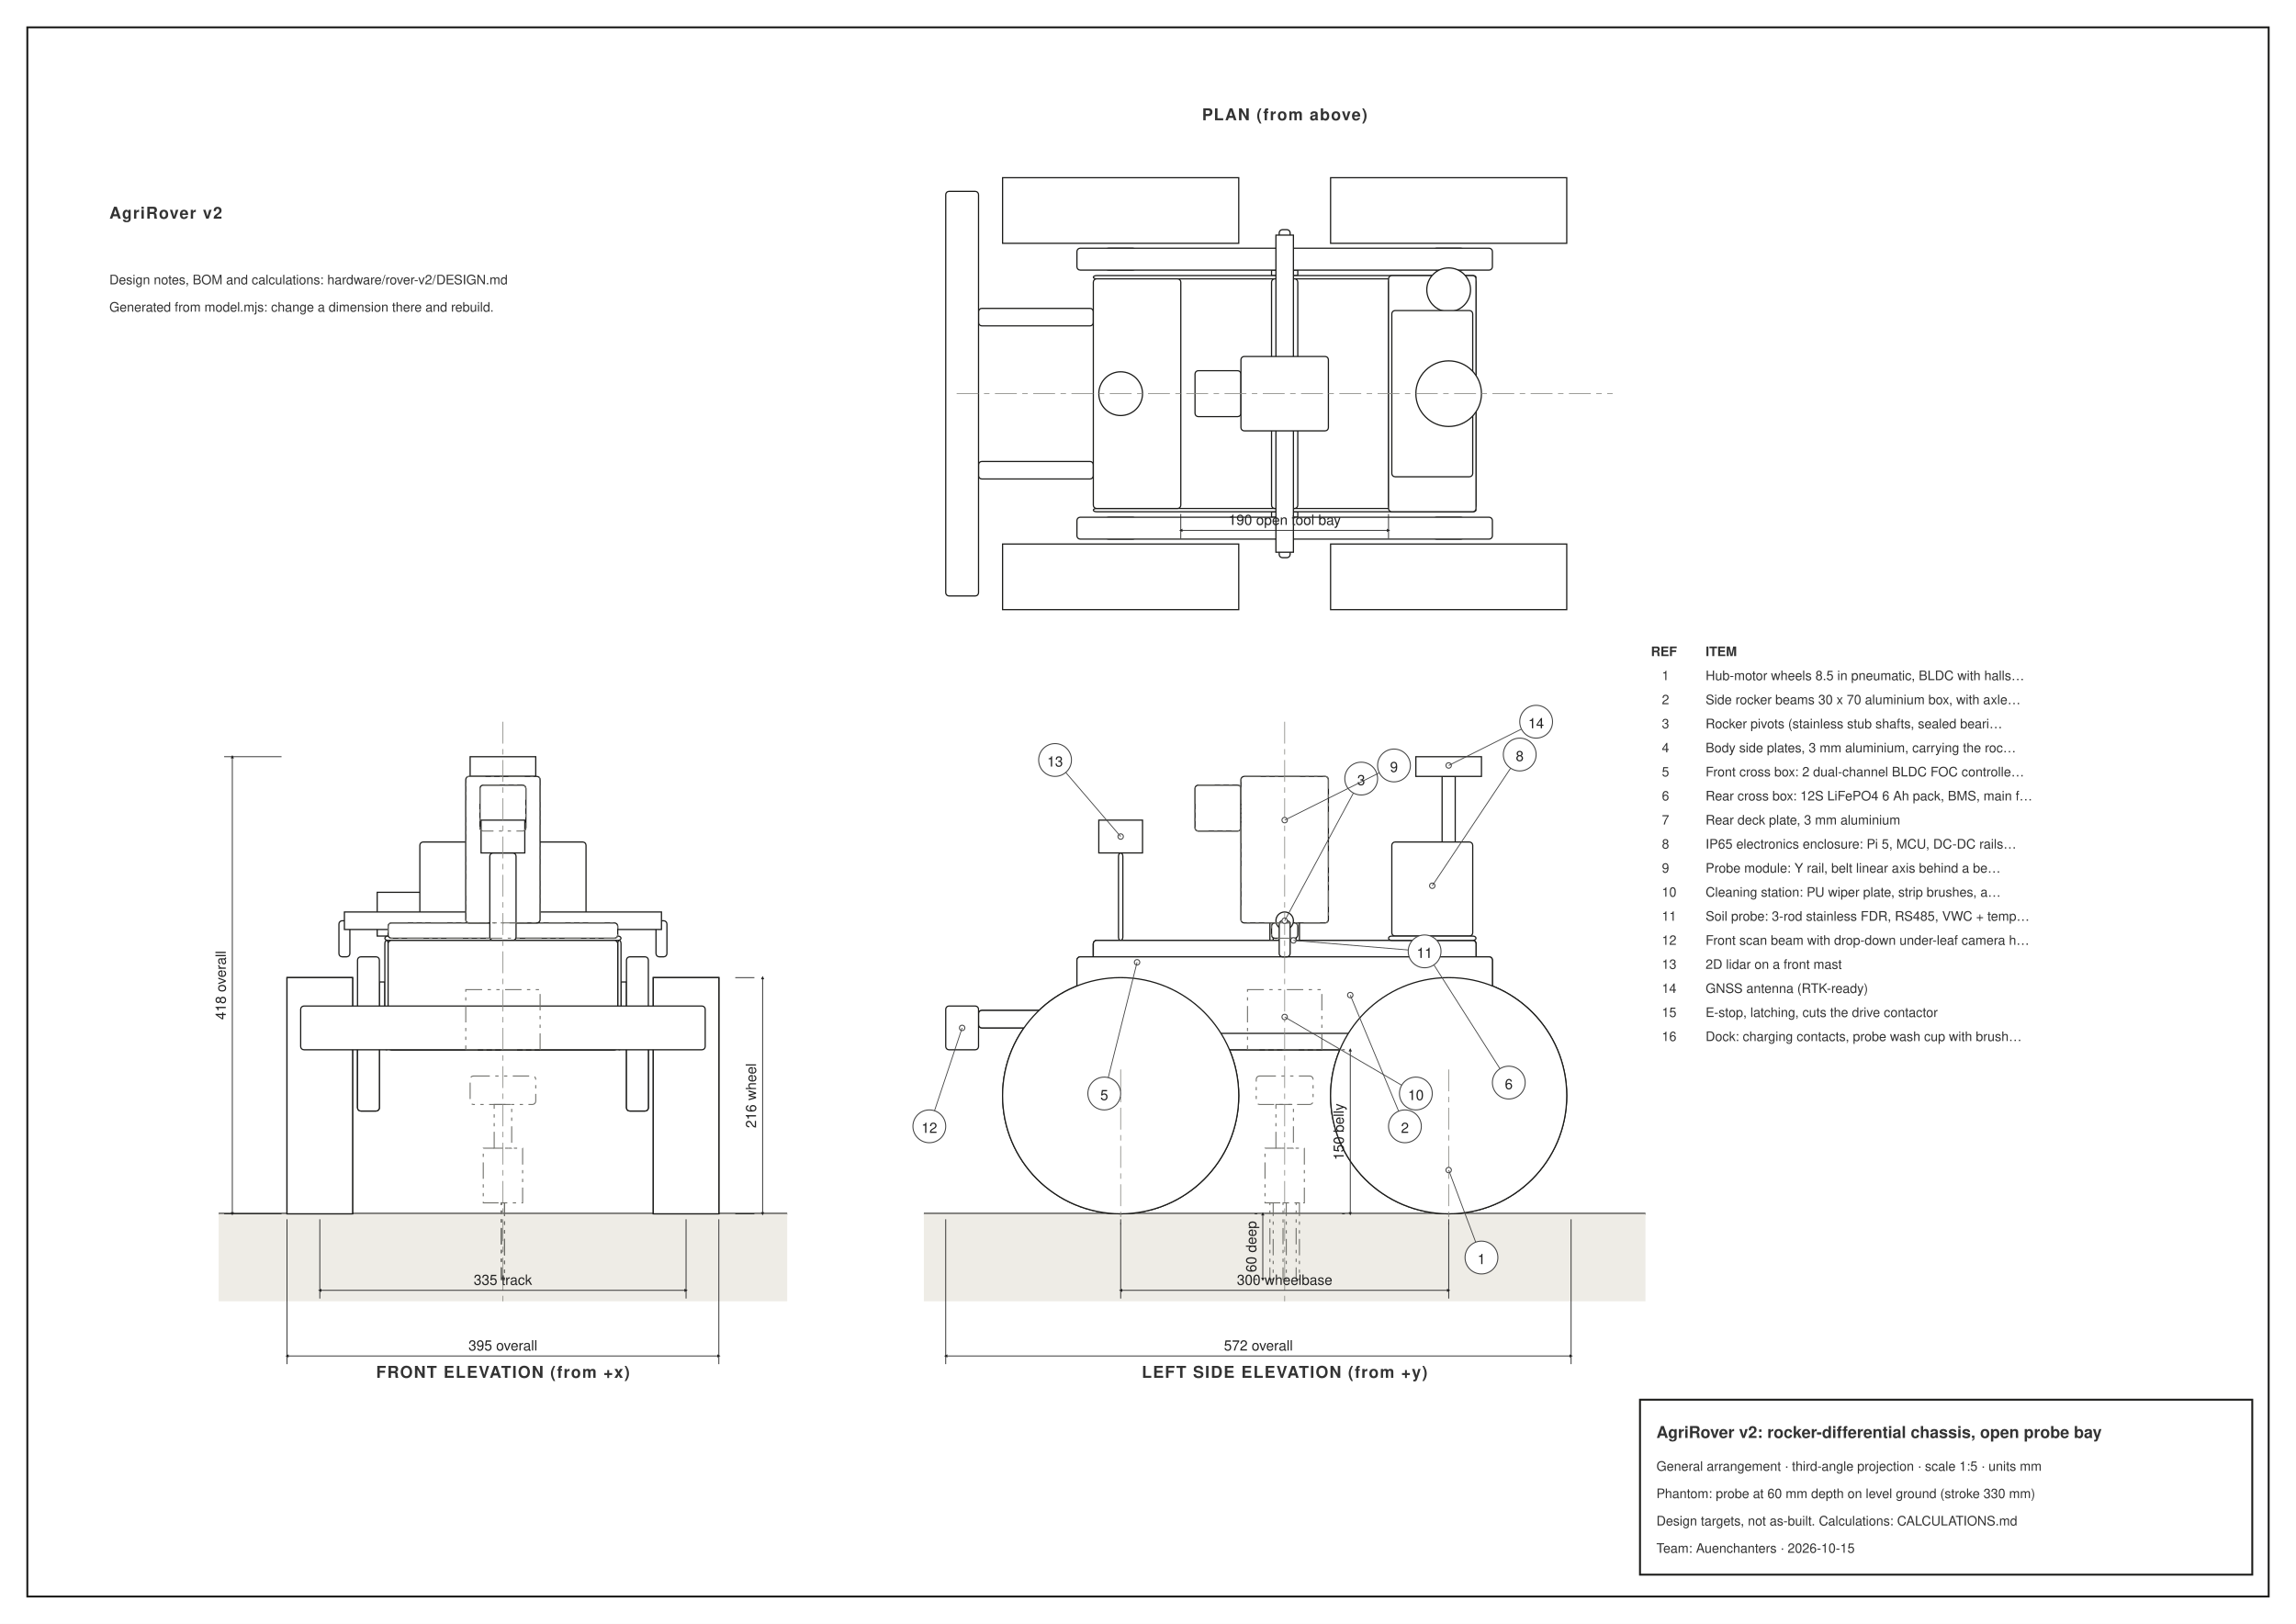
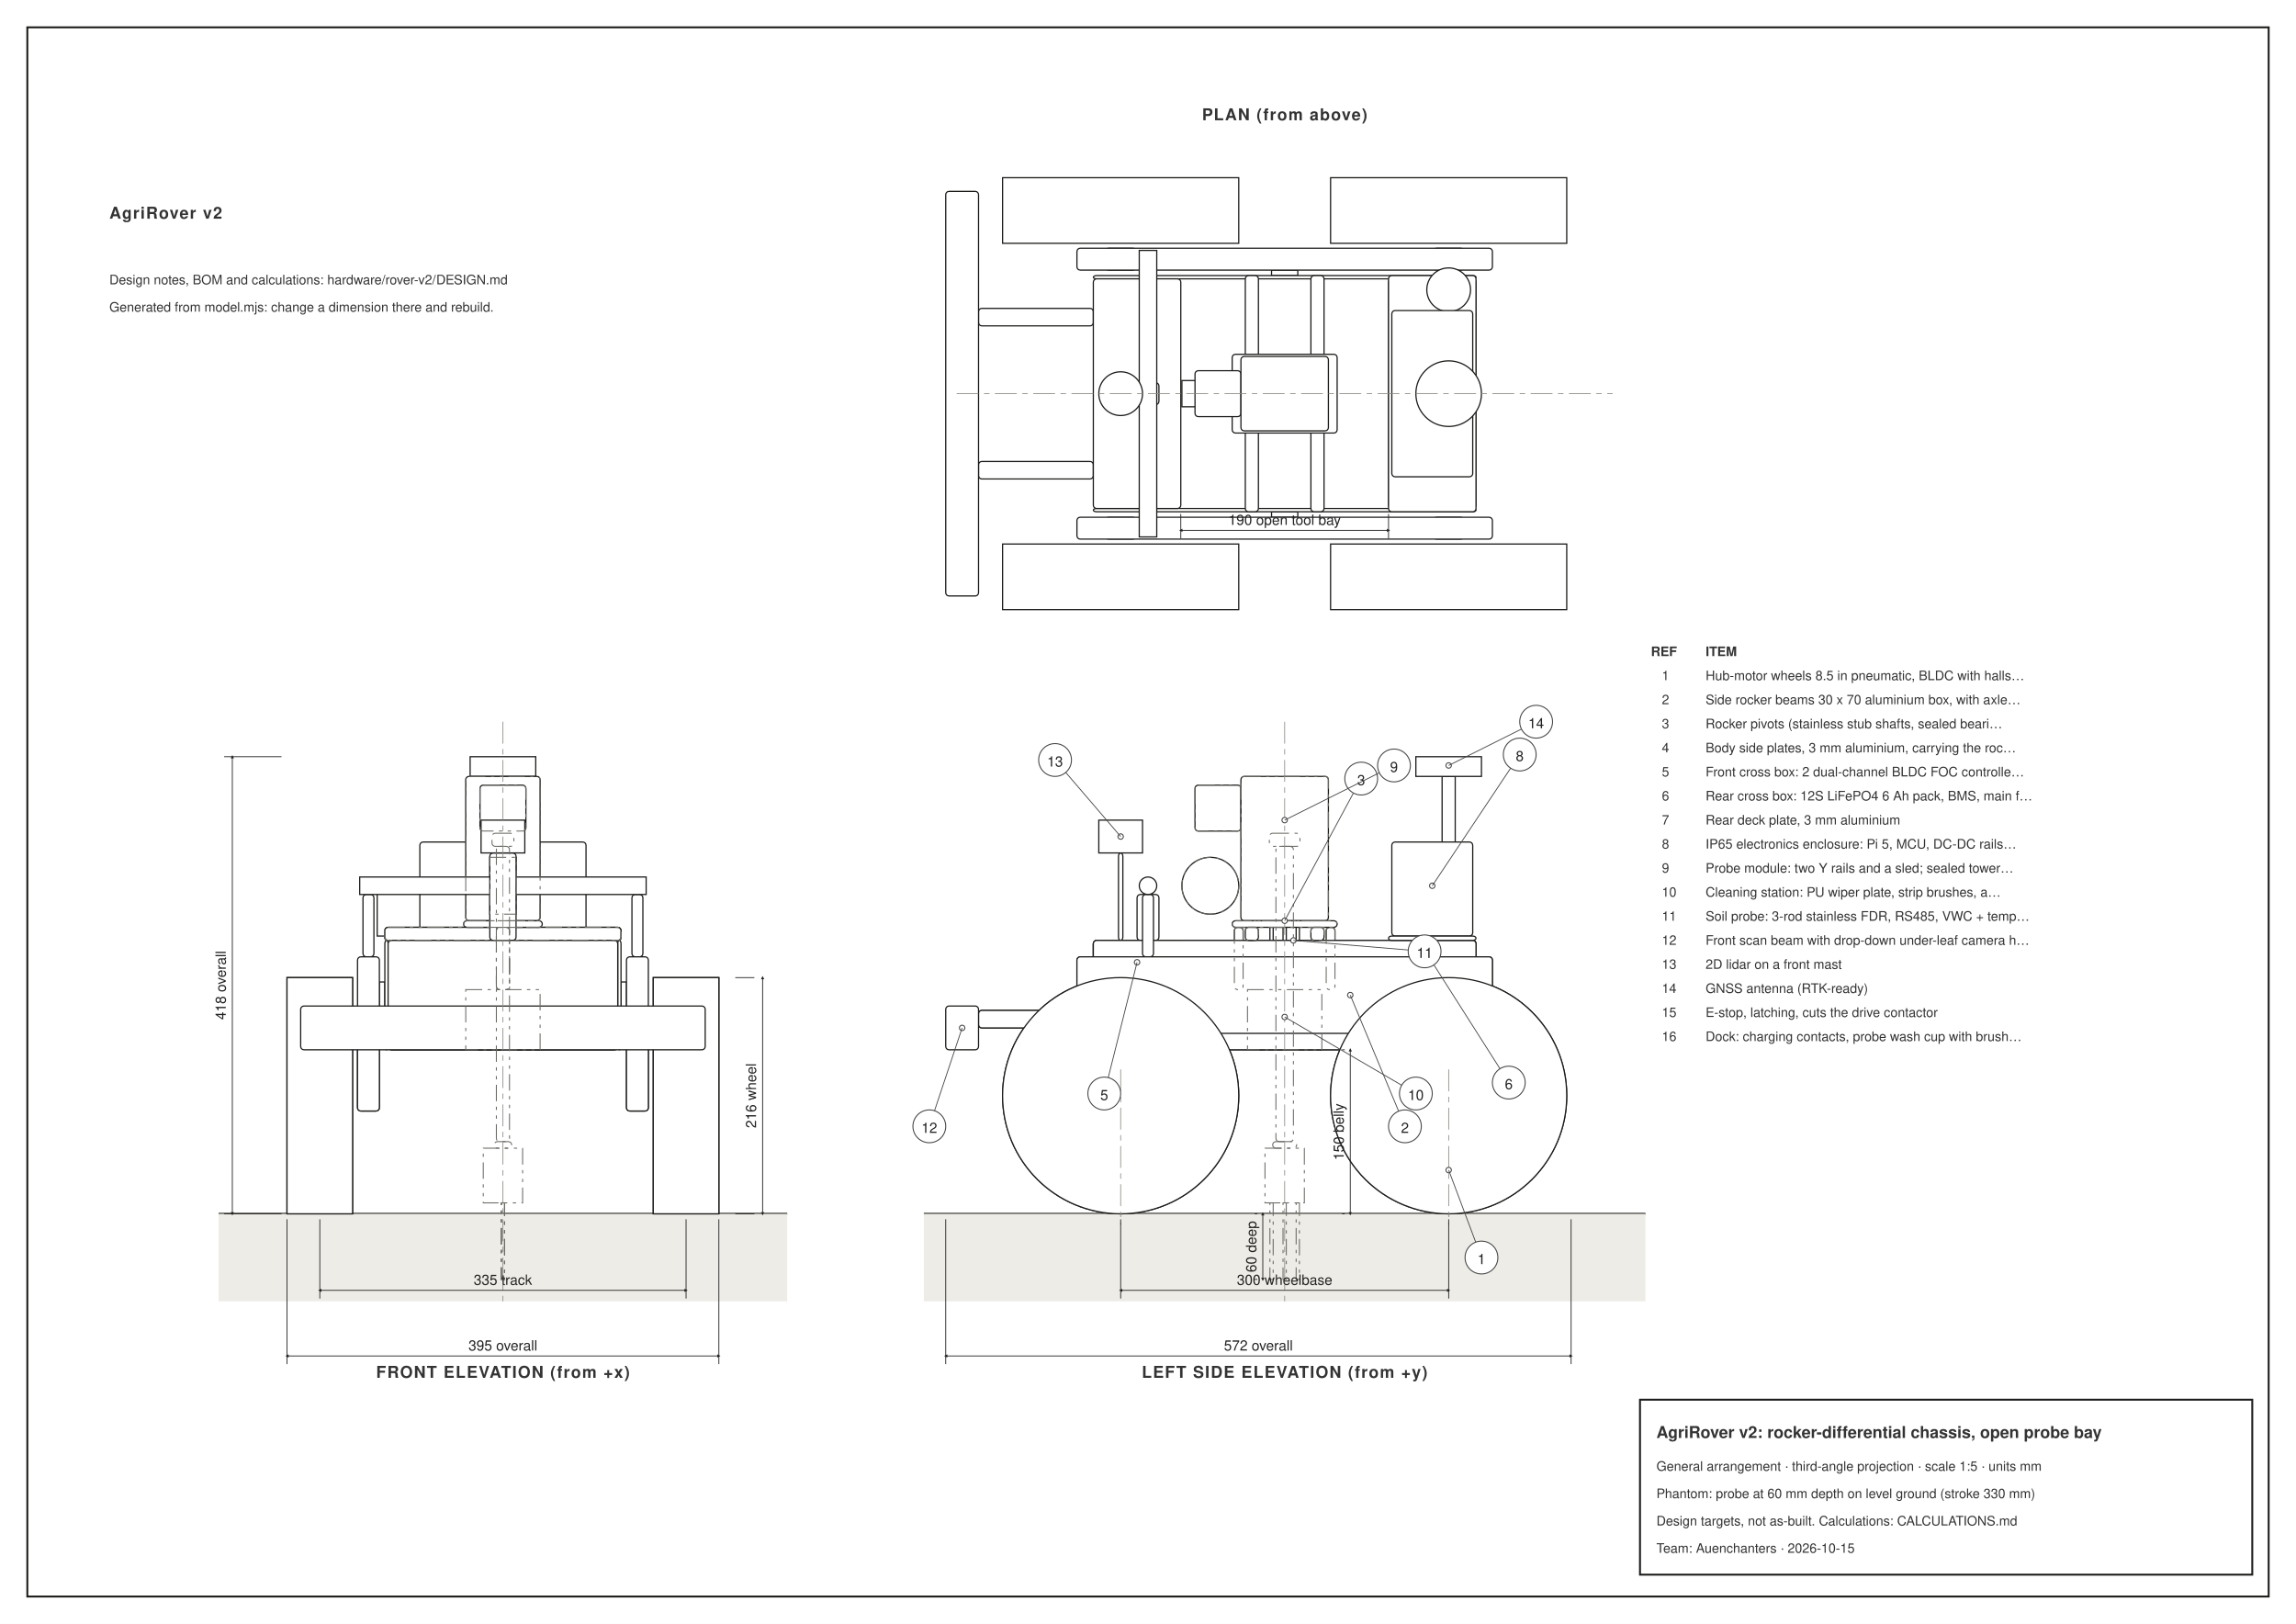
<svg xmlns="http://www.w3.org/2000/svg" viewBox="0 0 420 297" width="420mm" height="297mm" font-family="Helvetica, Arial, sans-serif">
  <defs>
    <marker id="arr" viewBox="0 0 6 6" refX="3" refY="3" markerWidth="4" markerHeight="4" orient="auto-start-reverse">
      <path d="M0 0L6 3L0 6Z" fill="#222" />
    </marker>
  </defs>
  <style>
  .solid { fill: #fff; stroke: #1b1b19; stroke-width: 0.22; }
  .phantom { fill: none; stroke: #6b6b66; stroke-width: 0.18; stroke-dasharray: 3 1 0.6 1 0.6 1; }
  .ground { stroke: #1b1b19; stroke-width: 0.35; }
  .soil { fill: #eeece6; stroke: none; }
  .centre { stroke: #8a8a84; stroke-width: 0.14; stroke-dasharray: 4 1 1 1; }
  .dim line { stroke: #222; stroke-width: 0.15; } .dim text { font-size: 2.6px; fill: #222; }
  .balloon line { stroke: #444; stroke-width: 0.15; } .balloon circle { fill: #fff; stroke: #444; stroke-width: 0.18; }
  .balloon text { font-size: 2.6px; fill: #222; }
  text { font-size: 2.4px; fill: #333; } .th { font-weight: bold; } .tt { font-size: 3px; font-weight: bold; }
  .vtitle { font-size: 3px; font-weight: bold; letter-spacing: 0.2px; }
  .frame { fill: none; stroke: #1b1b19; stroke-width: 0.35; }
</style>
  <rect width="420" height="297" fill="#fff" />
  <rect class="frame" x="5" y="5" width="410" height="287" />
  <g data-view="side">
    <line class="ground" x1="169" y1="222" x2="301" y2="222" />
    <rect class="soil" x="169" y="222" width="132" height="16" />
    <circle cx="205" cy="200.4" r="12.4" class="solid" />
    <circle cx="265" cy="200.4" r="12.4" class="solid" />
-     <rect x="234" y="168.4" width="2" height="6.6" rx="0.6" class="solid" />
    <circle cx="205" cy="200.4" r="21.6" class="solid" />
    <circle cx="265" cy="200.4" r="21.6" class="solid" />
+     <rect x="209" y="163.6" width="2" height="11.4" rx="0.6" class="solid" />
    <rect x="202.2" y="189" width="5.6" height="14.2" rx="0.6" class="solid" />
    <rect x="262.2" y="189" width="5.6" height="14.2" rx="0.6" class="solid" />
    <rect x="197" y="175" width="76" height="14" rx="0.6" class="solid" />
    <circle cx="235" cy="182" r="2.4" class="solid" />
    <rect x="200" y="172" width="70" height="20" rx="0.6" class="solid" />
    <rect x="261" y="163.2" width="8" height="8" rx="0" class="solid" />
    <rect x="179" y="184.8" width="21" height="3.2" rx="0.6" class="solid" />
    <rect x="237.1" y="166" width="0.6" height="14" rx="0" class="solid" />
    <rect x="234.7" y="166" width="0.6" height="14" rx="0" class="solid" />
    <rect x="232.3" y="166" width="0.6" height="14" rx="0" class="solid" />
+     <rect x="225.8" y="169.6" width="1.6" height="11.4" rx="0.6" class="solid" />
+     <rect x="242.6" y="169.6" width="1.6" height="11.4" rx="0.6" class="solid" />
    <rect x="263.8" y="142" width="2.4" height="12" rx="0" class="solid" />
-     <rect x="233.4" y="148" width="3.2" height="8" rx="0" class="solid" />
+     <rect x="232.8" y="154.8" width="4.4" height="1.2" rx="0.6" class="solid" />
+     <rect x="208" y="163.6" width="4" height="8.4" rx="0.6" class="solid" />
+     <rect x="232.2" y="152.4" width="5.6" height="2.4" rx="0.6" class="solid" />
+     <circle cx="221.4" cy="162" r="5.2" class="solid" />
    <rect x="204.6" y="156" width="0.8" height="16" rx="0.6" class="solid" />
    <rect x="231.4" y="156" width="7.2" height="10" rx="0" class="solid" />
    <rect x="201" y="150" width="8" height="6" rx="0" class="solid" />
    <rect x="218.6" y="143.6" width="8.4" height="8.4" rx="0.6" class="solid" />
-     <rect x="229.8" y="142.8" width="10.4" height="5.2" rx="0.6" class="solid" />
    <rect x="259" y="138.4" width="12" height="3.6" rx="0" class="solid" />
-     <rect x="227" y="142" width="16" height="26.8" rx="0.6" class="solid" />
+     <rect x="227" y="142" width="16" height="26.4" rx="0.6" class="solid" />
    <rect x="228.2" y="181" width="13.6" height="11" rx="0" class="solid" />
+     <rect x="225.4" y="168.4" width="19.2" height="1.2" rx="0.6" class="solid" />
    <rect x="254.6" y="154" width="14.8" height="17.2" rx="0.6" class="solid" />
    <rect x="179" y="184.8" width="21" height="3.2" rx="0.6" class="solid" />
    <rect x="200" y="172" width="16" height="20" rx="0.6" class="solid" />
    <rect x="254" y="172" width="16" height="20" rx="0.6" class="solid" />
-     <rect x="232.6" y="168.8" width="4.8" height="2.8" rx="0.6" class="solid" />
    <rect x="200" y="172" width="70" height="20" rx="0.6" class="solid" />
    <rect x="254" y="171.2" width="16" height="0.8" rx="0.6" class="solid" />
+     <rect x="227.8" y="169.6" width="2.4" height="2.4" rx="0.6" class="solid" />
+     <rect x="239.8" y="169.6" width="2.4" height="2.4" rx="0.6" class="solid" />
    <circle cx="235" cy="182" r="2.4" class="solid" />
+     <rect x="209" y="163.6" width="2" height="11.4" rx="0.6" class="solid" />
+     <circle cx="210" cy="162" r="1.6" class="solid" />
    <rect x="202.2" y="189" width="5.6" height="14.2" rx="0.6" class="solid" />
    <rect x="262.2" y="189" width="5.6" height="14.2" rx="0.6" class="solid" />
    <rect x="197" y="175" width="76" height="14" rx="0.6" class="solid" />
-     <circle cx="235" cy="168.4" r="1.6" class="solid" />
-     <rect x="234" y="168.4" width="2" height="6.6" rx="0.6" class="solid" />
    <rect x="173" y="184" width="6" height="8" rx="0.6" class="solid" />
    <circle cx="205" cy="200.4" r="12.4" class="solid" />
    <circle cx="265" cy="200.4" r="12.4" class="solid" />
    <circle cx="205" cy="200.4" r="21.6" class="solid" />
    <circle cx="265" cy="200.4" r="21.6" class="solid" />
    <rect x="237.1" y="220" width="0.6" height="14" rx="0" class="phantom" />
    <rect x="234.7" y="220" width="0.6" height="14" rx="0" class="phantom" />
    <rect x="232.3" y="220" width="0.6" height="14" rx="0" class="phantom" />
-     <rect x="233.4" y="202" width="3.2" height="8" rx="0" class="phantom" />
+     <rect x="225.8" y="169.6" width="1.6" height="11.4" rx="0.6" class="phantom" />
+     <rect x="242.6" y="169.6" width="1.6" height="11.4" rx="0.6" class="phantom" />
+     <rect x="233.4" y="154.8" width="3.2" height="54" rx="0.6" class="phantom" />
+     <rect x="232.8" y="208.8" width="4.4" height="1.2" rx="0.6" class="phantom" />
+     <rect x="232.2" y="152.4" width="5.6" height="2.4" rx="0.6" class="phantom" />
+     <circle cx="221.4" cy="162" r="5.2" class="phantom" />
    <rect x="231.4" y="210" width="7.2" height="10" rx="0" class="phantom" />
    <rect x="218.6" y="143.6" width="8.4" height="8.4" rx="0.6" class="phantom" />
-     <rect x="229.8" y="196.8" width="10.4" height="5.2" rx="0.6" class="phantom" />
-     <rect x="227" y="142" width="16" height="26.8" rx="0.6" class="phantom" />
+     <rect x="227" y="142" width="16" height="26.4" rx="0.6" class="phantom" />
    <rect x="228.2" y="181" width="13.6" height="11" rx="0" class="phantom" />
-     <rect x="232.6" y="168.8" width="4.8" height="2.8" rx="0.6" class="phantom" />
+     <rect x="225.4" y="168.4" width="19.2" height="1.2" rx="0.6" class="phantom" />
+     <rect x="227.8" y="169.6" width="2.4" height="2.4" rx="0.6" class="phantom" />
+     <rect x="239.8" y="169.6" width="2.4" height="2.4" rx="0.6" class="phantom" />
    <text class="vtitle" x="235" y="252" text-anchor="middle">LEFT SIDE ELEVATION (from +y)</text>
  </g>
  <g data-view="front">
    <line class="ground" x1="40" y1="222" x2="144" y2="222" />
    <rect class="soil" x="40" y="222" width="104" height="16" />
    <rect x="90.8" y="142" width="2.4" height="12" rx="0" class="solid" />
    <rect x="114.6" y="189" width="4" height="14.2" rx="0.6" class="solid" />
    <rect x="65.4" y="189" width="4" height="14.2" rx="0.6" class="solid" />
    <rect x="69" y="163.2" width="8" height="8" rx="0" class="solid" />
    <rect x="86" y="138.4" width="12" height="3.6" rx="0" class="solid" />
    <rect x="76.8" y="154" width="30.4" height="17.2" rx="0.6" class="solid" />
    <rect x="71" y="172" width="42" height="20" rx="0.6" class="solid" />
    <rect x="70.4" y="171.2" width="43.2" height="0.8" rx="0.6" class="solid" />
    <rect x="120.3" y="188" width="10.4" height="24.8" rx="0" class="solid" />
    <rect x="53.3" y="188" width="10.4" height="24.8" rx="0" class="solid" />
    <rect x="119.5" y="178.8" width="12" height="43.2" rx="0" class="solid" />
    <rect x="52.5" y="178.8" width="12" height="43.2" rx="0" class="solid" />
+     <rect x="90.8" y="169.6" width="2.4" height="11.4" rx="0.6" class="solid" />
+     <rect x="70.4" y="169.6" width="43.2" height="2.4" rx="0.6" class="solid" />
    <rect x="91.7" y="166" width="0.6" height="14" rx="0" class="solid" />
    <rect x="91.7" y="166" width="0.6" height="14" rx="0" class="solid" />
-     <rect x="120" y="168.4" width="2" height="6.6" rx="0.6" class="solid" />
-     <rect x="62" y="168.4" width="2" height="6.6" rx="0.6" class="solid" />
-     <rect x="63" y="166.8" width="58" height="3.2" rx="0" class="solid" />
-     <rect x="90.4" y="148" width="3.2" height="8" rx="0" class="solid" />
+     <rect x="90.4" y="154.8" width="3.2" height="1.2" rx="0.6" class="solid" />
    <rect x="113.6" y="179.6" width="1" height="4.8" rx="0" class="solid" />
    <rect x="69.4" y="179.6" width="1" height="4.8" rx="0" class="solid" />
-     <rect x="71" y="168.8" width="42" height="2.8" rx="0.6" class="solid" />
    <rect x="91.7" y="166" width="0.6" height="14" rx="0" class="solid" />
+     <rect x="90" y="152.4" width="4" height="2.4" rx="0.6" class="solid" />
    <rect x="88.4" y="156" width="7.2" height="10" rx="0" class="solid" />
-     <rect x="86" y="142.8" width="12" height="5.2" rx="0.6" class="solid" />
    <rect x="85.2" y="181" width="13.6" height="11" rx="0" class="solid" />
-     <rect x="85.2" y="142" width="13.6" height="26.8" rx="0.6" class="solid" />
+     <rect x="70.4" y="169.6" width="43.2" height="2.4" rx="0.6" class="solid" />
+     <rect x="85.2" y="142" width="13.6" height="26.4" rx="0.6" class="solid" />
+     <rect x="90.8" y="169.6" width="2.4" height="11.4" rx="0.6" class="solid" />
+     <rect x="84.8" y="168.4" width="14.4" height="1.2" rx="0.6" class="solid" />
    <rect x="87.8" y="143.6" width="8.4" height="8.4" rx="0.6" class="solid" />
+     <rect x="89.6" y="156.8" width="4.8" height="10.4" rx="0" class="solid" />
+     <rect x="115.6" y="163.6" width="2" height="11.4" rx="0.6" class="solid" />
+     <rect x="66.4" y="163.6" width="2" height="11.4" rx="0.6" class="solid" />
+     <rect x="65.8" y="160.4" width="52.4" height="3.2" rx="0" class="solid" />
+     <rect x="90" y="163.6" width="4" height="8.4" rx="0.6" class="solid" />
    <rect x="89.6" y="156" width="4.8" height="16" rx="0.6" class="solid" />
    <rect x="114.6" y="189" width="4" height="14.2" rx="0.6" class="solid" />
    <rect x="65.4" y="189" width="4" height="14.2" rx="0.6" class="solid" />
    <rect x="88" y="150" width="8" height="6" rx="0" class="solid" />
    <rect x="113" y="172" width="0.6" height="20" rx="0.6" class="solid" />
    <rect x="70.4" y="172" width="0.6" height="20" rx="0.6" class="solid" />
    <rect x="71" y="172" width="42" height="20" rx="0.6" class="solid" />
    <rect x="114.6" y="175" width="4" height="14" rx="0.6" class="solid" />
    <rect x="65.4" y="175" width="4" height="14" rx="0.6" class="solid" />
    <rect x="120.3" y="188" width="10.4" height="24.8" rx="0" class="solid" />
    <rect x="53.3" y="188" width="10.4" height="24.8" rx="0" class="solid" />
    <rect x="119.5" y="178.8" width="12" height="43.2" rx="0" class="solid" />
    <rect x="52.5" y="178.8" width="12" height="43.2" rx="0" class="solid" />
    <rect x="104.4" y="184.8" width="3.2" height="3.2" rx="0.6" class="solid" />
    <rect x="76.4" y="184.8" width="3.2" height="3.2" rx="0.6" class="solid" />
    <rect x="55" y="184" width="74" height="8" rx="0.6" class="solid" />
+     <rect x="90.8" y="169.6" width="2.4" height="11.4" rx="0.6" class="phantom" />
+     <rect x="70.4" y="169.6" width="43.2" height="2.4" rx="0.6" class="phantom" />
    <rect x="91.7" y="220" width="0.6" height="14" rx="0" class="phantom" />
    <rect x="91.7" y="220" width="0.6" height="14" rx="0" class="phantom" />
-     <rect x="90.4" y="202" width="3.2" height="8" rx="0" class="phantom" />
-     <rect x="71" y="168.8" width="42" height="2.8" rx="0.6" class="phantom" />
+     <rect x="90.8" y="154.8" width="2.4" height="54" rx="0.6" class="phantom" />
+     <rect x="90.4" y="208.8" width="3.2" height="1.2" rx="0.6" class="phantom" />
    <rect x="91.7" y="220" width="0.6" height="14" rx="0" class="phantom" />
+     <rect x="90" y="152.4" width="4" height="2.4" rx="0.6" class="phantom" />
    <rect x="88.4" y="210" width="7.2" height="10" rx="0" class="phantom" />
-     <rect x="86" y="196.8" width="12" height="5.2" rx="0.6" class="phantom" />
    <rect x="85.2" y="181" width="13.6" height="11" rx="0" class="phantom" />
-     <rect x="85.2" y="142" width="13.6" height="26.8" rx="0.6" class="phantom" />
+     <rect x="70.4" y="169.6" width="43.2" height="2.4" rx="0.6" class="phantom" />
+     <rect x="85.2" y="142" width="13.6" height="26.4" rx="0.6" class="phantom" />
+     <rect x="90.8" y="169.6" width="2.4" height="11.4" rx="0.6" class="phantom" />
+     <rect x="84.8" y="168.4" width="14.4" height="1.2" rx="0.6" class="phantom" />
    <rect x="87.8" y="143.6" width="8.4" height="8.4" rx="0.6" class="phantom" />
+     <rect x="89.6" y="156.8" width="4.8" height="10.4" rx="0" class="phantom" />
    <text class="vtitle" x="92" y="252" text-anchor="middle">FRONT ELEVATION (from +x)</text>
  </g>
  <g data-view="plan">
    <rect x="202.2" y="94.6" width="5.6" height="4" rx="0.6" class="solid" />
    <rect x="262.2" y="94.6" width="5.6" height="4" rx="0.6" class="solid" />
    <rect x="202.2" y="45.4" width="5.6" height="4" rx="0.6" class="solid" />
    <rect x="262.2" y="45.4" width="5.6" height="4" rx="0.6" class="solid" />
    <rect x="192.6" y="100.3" width="24.8" height="10.4" rx="0" class="solid" />
    <rect x="252.6" y="100.3" width="24.8" height="10.4" rx="0" class="solid" />
    <rect x="192.6" y="33.3" width="24.8" height="10.4" rx="0" class="solid" />
    <rect x="252.6" y="33.3" width="24.8" height="10.4" rx="0" class="solid" />
    <rect x="179" y="84.4" width="21" height="3.2" rx="0.6" class="solid" />
    <rect x="179" y="56.4" width="21" height="3.2" rx="0.6" class="solid" />
    <rect x="173" y="35" width="6" height="74" rx="0.6" class="solid" />
    <circle cx="235" cy="72" r="6.8" class="solid" />
    <rect x="232.6" y="93.6" width="4.8" height="1" rx="0" class="solid" />
    <rect x="232.6" y="49.4" width="4.8" height="1" rx="0" class="solid" />
    <rect x="183.4" y="99.5" width="43.2" height="12" rx="0" class="solid" />
    <rect x="243.4" y="99.5" width="43.2" height="12" rx="0" class="solid" />
    <rect x="183.4" y="32.5" width="43.2" height="12" rx="0" class="solid" />
    <rect x="243.4" y="32.5" width="43.2" height="12" rx="0" class="solid" />
    <rect x="197" y="94.6" width="76" height="4" rx="0.6" class="solid" />
    <rect x="197" y="45.4" width="76" height="4" rx="0.6" class="solid" />
    <rect x="200" y="93" width="70" height="0.6" rx="0.6" class="solid" />
    <rect x="200" y="50.4" width="70" height="0.6" rx="0.6" class="solid" />
    <rect x="200" y="51" width="16" height="42" rx="0.6" class="solid" />
    <rect x="254" y="51" width="16" height="42" rx="0.6" class="solid" />
    <rect x="254" y="50.4" width="16" height="43.2" rx="0.6" class="solid" />
-     <rect x="232.6" y="51" width="4.8" height="42" rx="0.6" class="solid" />
-     <rect x="234" y="100" width="2" height="2" rx="0.6" class="solid" />
-     <rect x="234" y="42" width="2" height="2" rx="0.6" class="solid" />
-     <rect x="233.4" y="43" width="3.2" height="58" rx="0" class="solid" />
+     <rect x="227.8" y="50.4" width="2.4" height="43.2" rx="0.6" class="solid" />
+     <rect x="239.8" y="50.4" width="2.4" height="43.2" rx="0.6" class="solid" />
+     <rect x="225.8" y="70.8" width="1.6" height="2.4" rx="0.6" class="solid" />
+     <rect x="242.6" y="70.8" width="1.6" height="2.4" rx="0.6" class="solid" />
+     <rect x="225.4" y="64.8" width="19.2" height="14.4" rx="0.6" class="solid" />
    <circle cx="237.4" cy="72" r="0.3" class="solid" />
    <circle cx="235" cy="72" r="0.3" class="solid" />
    <circle cx="232.6" cy="72" r="0.3" class="solid" />
+     <rect x="208" y="70" width="4" height="4" rx="0.6" class="solid" />
+     <rect x="209" y="95.6" width="2" height="2" rx="0.6" class="solid" />
+     <rect x="209" y="46.4" width="2" height="2" rx="0.6" class="solid" />
    <circle cx="265" cy="53" r="4" class="solid" />
+     <rect x="208.4" y="45.8" width="3.2" height="52.4" rx="0" class="solid" />
+     <rect x="216.2" y="69.6" width="10.4" height="4.8" rx="0" class="solid" />
    <circle cx="235" cy="72" r="3.6" class="solid" />
    <rect x="204.6" y="69.6" width="0.8" height="4.8" rx="0.6" class="solid" />
+     <rect x="232.8" y="70.4" width="4.4" height="3.2" rx="0.6" class="solid" />
    <rect x="254.6" y="56.8" width="14.8" height="30.4" rx="0.6" class="solid" />
+     <rect x="232.2" y="70" width="5.6" height="4" rx="0.6" class="solid" />
    <circle cx="205" cy="72" r="4" class="solid" />
-     <circle cx="235" cy="72" r="1.6" class="solid" />
    <rect x="218.6" y="67.8" width="8.4" height="8.4" rx="0.6" class="solid" />
-     <rect x="229.8" y="66" width="10.4" height="12" rx="0.6" class="solid" />
    <rect x="227" y="65.2" width="16" height="13.6" rx="0.6" class="solid" />
    <circle cx="265" cy="72" r="1.2" class="solid" />
    <circle cx="265" cy="72" r="6" class="solid" />
    <text class="vtitle" x="235" y="22" text-anchor="middle">PLAN (from above)</text>
  </g>
  <line class="centre" x1="205" y1="195.6" x2="205" y2="224" />
  <line class="centre" x1="265" y1="195.6" x2="265" y2="224" />
  <line class="centre" x1="235" y1="132" x2="235" y2="238" />
  <line class="centre" x1="92" y1="132" x2="92" y2="238" />
  <line class="centre" x1="175" y1="72" x2="295" y2="72" />
  <g class="dim">
    <line x1="173" y1="223" x2="173" y2="249.5" />
    <line x1="287.4" y1="223" x2="287.4" y2="249.5" />
    <line x1="173" y1="248" x2="287.4" y2="248" marker-start="url(#arr)" marker-end="url(#arr)" />
    <text x="230.2" y="247" text-anchor="middle">572 overall</text>
  </g>
  <g class="dim">
    <line x1="205" y1="223" x2="205" y2="237.5" />
    <line x1="265" y1="223" x2="265" y2="237.5" />
    <line x1="205" y1="236" x2="265" y2="236" marker-start="url(#arr)" marker-end="url(#arr)" />
    <text x="235" y="235" text-anchor="middle">300 wheelbase</text>
  </g>
  <g class="dim">
    <line x1="51.5" y1="222" x2="41" y2="222" />
    <line x1="51.5" y1="138.4" x2="41" y2="138.4" />
    <line x1="42.5" y1="222" x2="42.5" y2="138.4" marker-start="url(#arr)" marker-end="url(#arr)" />
    <text x="41.3" y="180.2" text-anchor="middle" transform="rotate(-90 41.3 180.2)">418 overall</text>
  </g>
  <g class="dim">
    <line x1="246" y1="222" x2="245.5" y2="222" />
    <line x1="246" y1="192" x2="245.5" y2="192" />
    <line x1="247" y1="222" x2="247" y2="192" marker-start="url(#arr)" marker-end="url(#arr)" />
    <text x="245.8" y="207" text-anchor="middle" transform="rotate(-90 245.8 207)">150 belly</text>
  </g>
  <g class="dim">
    <line x1="230" y1="222" x2="229.5" y2="222" />
    <line x1="230" y1="234" x2="229.5" y2="234" />
    <line x1="231" y1="222" x2="231" y2="234" marker-start="url(#arr)" marker-end="url(#arr)" />
    <text x="229.8" y="228" text-anchor="middle" transform="rotate(-90 229.8 228)">60 deep</text>
  </g>
  <g class="dim">
    <line x1="52.5" y1="223" x2="52.5" y2="249.5" />
    <line x1="131.5" y1="223" x2="131.5" y2="249.5" />
    <line x1="52.5" y1="248" x2="131.5" y2="248" marker-start="url(#arr)" marker-end="url(#arr)" />
    <text x="92" y="247" text-anchor="middle">395 overall</text>
  </g>
  <g class="dim">
    <line x1="58.5" y1="223" x2="58.5" y2="237.5" />
    <line x1="125.5" y1="223" x2="125.5" y2="237.5" />
    <line x1="58.5" y1="236" x2="125.5" y2="236" marker-start="url(#arr)" marker-end="url(#arr)" />
    <text x="92" y="235" text-anchor="middle">335 track</text>
  </g>
  <g class="dim">
    <line x1="134.5" y1="222" x2="138" y2="222" />
    <line x1="134.5" y1="178.8" x2="138" y2="178.8" />
    <line x1="139.5" y1="222" x2="139.5" y2="178.8" marker-start="url(#arr)" marker-end="url(#arr)" />
    <text x="138.3" y="200.4" text-anchor="middle" transform="rotate(-90 138.3 200.4)">216 wheel</text>
  </g>
  <g class="dim">
    <line x1="216" y1="94" x2="216" y2="98.5" />
    <line x1="254" y1="94" x2="254" y2="98.5" />
    <line x1="216" y1="97" x2="254" y2="97" marker-start="url(#arr)" marker-end="url(#arr)" />
    <text x="235" y="96" text-anchor="middle">190 open tool bay</text>
  </g>
  <g class="balloon">
    <circle cx="265" cy="214" r="0.5" />
    <line x1="265" y1="214" x2="271" y2="230" />
    <circle cx="271" cy="230" r="3" />
    <text x="271" y="231.2" text-anchor="middle">1</text>
  </g>
  <g class="balloon">
    <circle cx="247" cy="182" r="0.5" />
    <line x1="247" y1="182" x2="257" y2="206" />
    <circle cx="257" cy="206" r="3" />
    <text x="257" y="207.2" text-anchor="middle">2</text>
  </g>
  <g class="balloon">
    <circle cx="235" cy="168.4" r="0.5" />
    <line x1="235" y1="168.4" x2="249" y2="142.4" />
    <circle cx="249" cy="142.4" r="3" />
    <text x="249" y="143.6" text-anchor="middle">3</text>
  </g>
  <g class="balloon">
    <circle cx="262" cy="176" r="0.5" />
    <line x1="262" y1="176" x2="276" y2="198" />
    <circle cx="276" cy="198" r="3" />
    <text x="276" y="199.2" text-anchor="middle">6</text>
  </g>
  <g class="balloon">
    <circle cx="208" cy="176" r="0.5" />
    <line x1="208" y1="176" x2="202" y2="200" />
    <circle cx="202" cy="200" r="3" />
    <text x="202" y="201.2" text-anchor="middle">5</text>
  </g>
  <g class="balloon">
    <circle cx="262" cy="162" r="0.5" />
    <line x1="262" y1="162" x2="278" y2="138" />
    <circle cx="278" cy="138" r="3" />
    <text x="278" y="139.2" text-anchor="middle">8</text>
  </g>
  <g class="balloon">
    <circle cx="235" cy="150" r="0.5" />
    <line x1="235" y1="150" x2="255" y2="140" />
    <circle cx="255" cy="140" r="3" />
    <text x="255" y="141.2" text-anchor="middle">9</text>
  </g>
  <g class="balloon">
    <circle cx="235" cy="186" r="0.5" />
    <line x1="235" y1="186" x2="259" y2="200" />
    <circle cx="259" cy="200" r="3" />
    <text x="259" y="201.2" text-anchor="middle">10</text>
  </g>
  <g class="balloon">
    <circle cx="236.6" cy="172" r="0.5" />
    <line x1="236.6" y1="172" x2="260.6" y2="174" />
    <circle cx="260.6" cy="174" r="3" />
    <text x="260.6" y="175.2" text-anchor="middle">11</text>
  </g>
  <g class="balloon">
    <circle cx="176" cy="188" r="0.5" />
    <line x1="176" y1="188" x2="170" y2="206" />
    <circle cx="170" cy="206" r="3" />
    <text x="170" y="207.2" text-anchor="middle">12</text>
  </g>
  <g class="balloon">
    <circle cx="205" cy="153" r="0.5" />
    <line x1="205" y1="153" x2="193" y2="139" />
    <circle cx="193" cy="139" r="3" />
    <text x="193" y="140.2" text-anchor="middle">13</text>
  </g>
  <g class="balloon">
    <circle cx="265" cy="140" r="0.5" />
    <line x1="265" y1="140" x2="281" y2="132" />
    <circle cx="281" cy="132" r="3" />
    <text x="281" y="133.2" text-anchor="middle">14</text>
  </g>
  <text class="th" x="302" y="120">REF</text>
  <text class="th" x="312" y="120">ITEM</text>
  <text x="304" y="124.4">1</text>
  <text x="312" y="124.4">Hub-motor wheels 8.5 in pneumatic, BLDC with halls…</text>
  <text x="304" y="128.8">2</text>
  <text x="312" y="128.8">Side rocker beams 30 x 70 aluminium box, with axle…</text>
  <text x="304" y="133.2">3</text>
  <text x="312" y="133.2">Rocker pivots (stainless stub shafts, sealed beari…</text>
  <text x="304" y="137.6">4</text>
  <text x="312" y="137.6">Body side plates, 3 mm aluminium, carrying the roc…</text>
  <text x="304" y="142">5</text>
  <text x="312" y="142">Front cross box: 2 dual-channel BLDC FOC controlle…</text>
  <text x="304" y="146.4">6</text>
  <text x="312" y="146.4">Rear cross box: 12S LiFePO4 6 Ah pack, BMS, main f…</text>
  <text x="304" y="150.8">7</text>
  <text x="312" y="150.8">Rear deck plate, 3 mm aluminium</text>
  <text x="304" y="155.2">8</text>
  <text x="312" y="155.2">IP65 electronics enclosure: Pi 5, MCU, DC-DC rails…</text>
  <text x="304" y="159.6">9</text>
-   <text x="312" y="159.6">Probe module: Y rail, belt linear axis behind a be…</text>
+   <text x="312" y="159.6">Probe module: two Y rails and a sled; sealed tower…</text>
  <text x="304" y="164">10</text>
  <text x="312" y="164">Cleaning station: PU wiper plate, strip brushes, a…</text>
  <text x="304" y="168.4">11</text>
  <text x="312" y="168.4">Soil probe: 3-rod stainless FDR, RS485, VWC + temp…</text>
  <text x="304" y="172.8">12</text>
  <text x="312" y="172.8">Front scan beam with drop-down under-leaf camera h…</text>
  <text x="304" y="177.2">13</text>
  <text x="312" y="177.2">2D lidar on a front mast</text>
  <text x="304" y="181.6">14</text>
  <text x="312" y="181.6">GNSS antenna (RTK-ready)</text>
  <text x="304" y="186">15</text>
  <text x="312" y="186">E-stop, latching, cuts the drive contactor</text>
  <text x="304" y="190.4">16</text>
  <text x="312" y="190.4">Dock: charging contacts, probe wash cup with brush…</text>
  <rect class="frame" x="300" y="256" width="112" height="32" />
  <text class="tt" x="303" y="263">AgriRover v2: rocker-differential chassis, open probe bay</text>
  <text x="303" y="269">General arrangement · third-angle projection · scale 1:5 · units mm</text>
  <text x="303" y="274">Phantom: probe at 60 mm depth on level ground (stroke 330 mm)</text>
  <text x="303" y="279">Design targets, not as-built. Calculations: CALCULATIONS.md</text>
  <text x="303" y="284">Team: Auenchanters · 2026-10-15</text>
  <text class="vtitle" x="20" y="40">AgriRover v2</text>
  <text x="20" y="52">Design notes, BOM and calculations: hardware/rover-v2/DESIGN.md</text>
  <text x="20" y="57">Generated from model.mjs: change a dimension there and rebuild.</text>
</svg>
